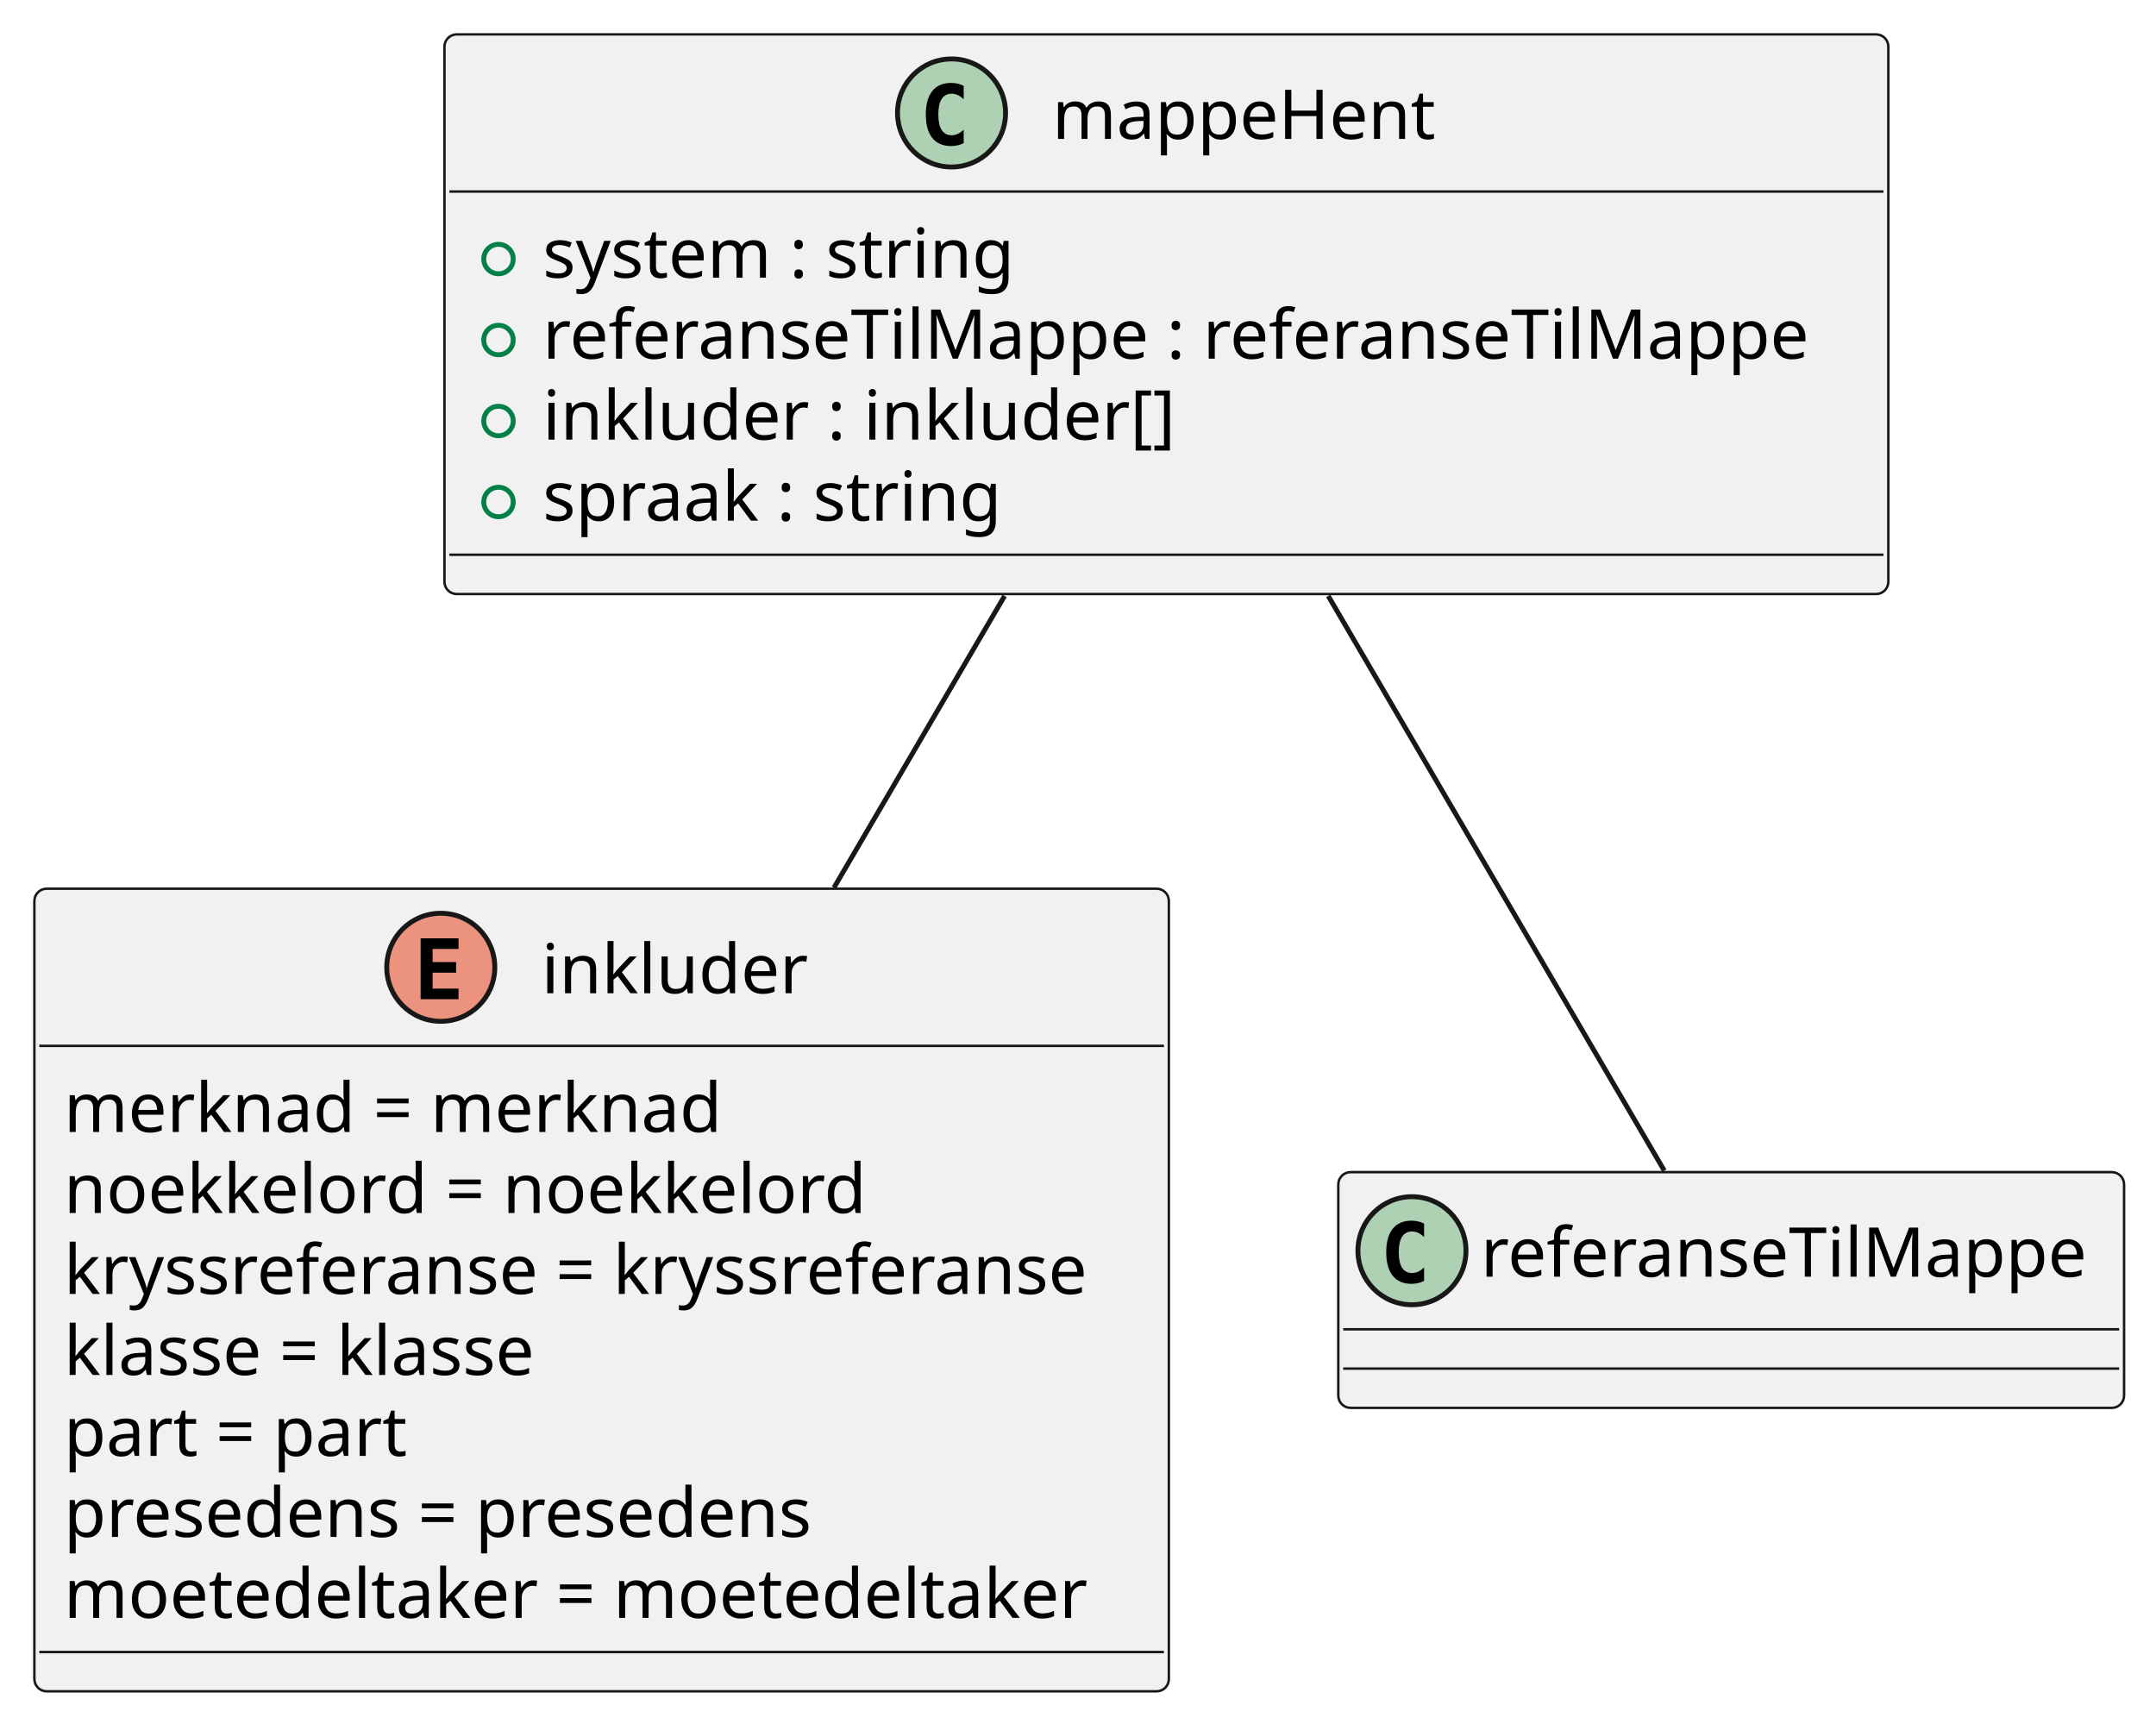
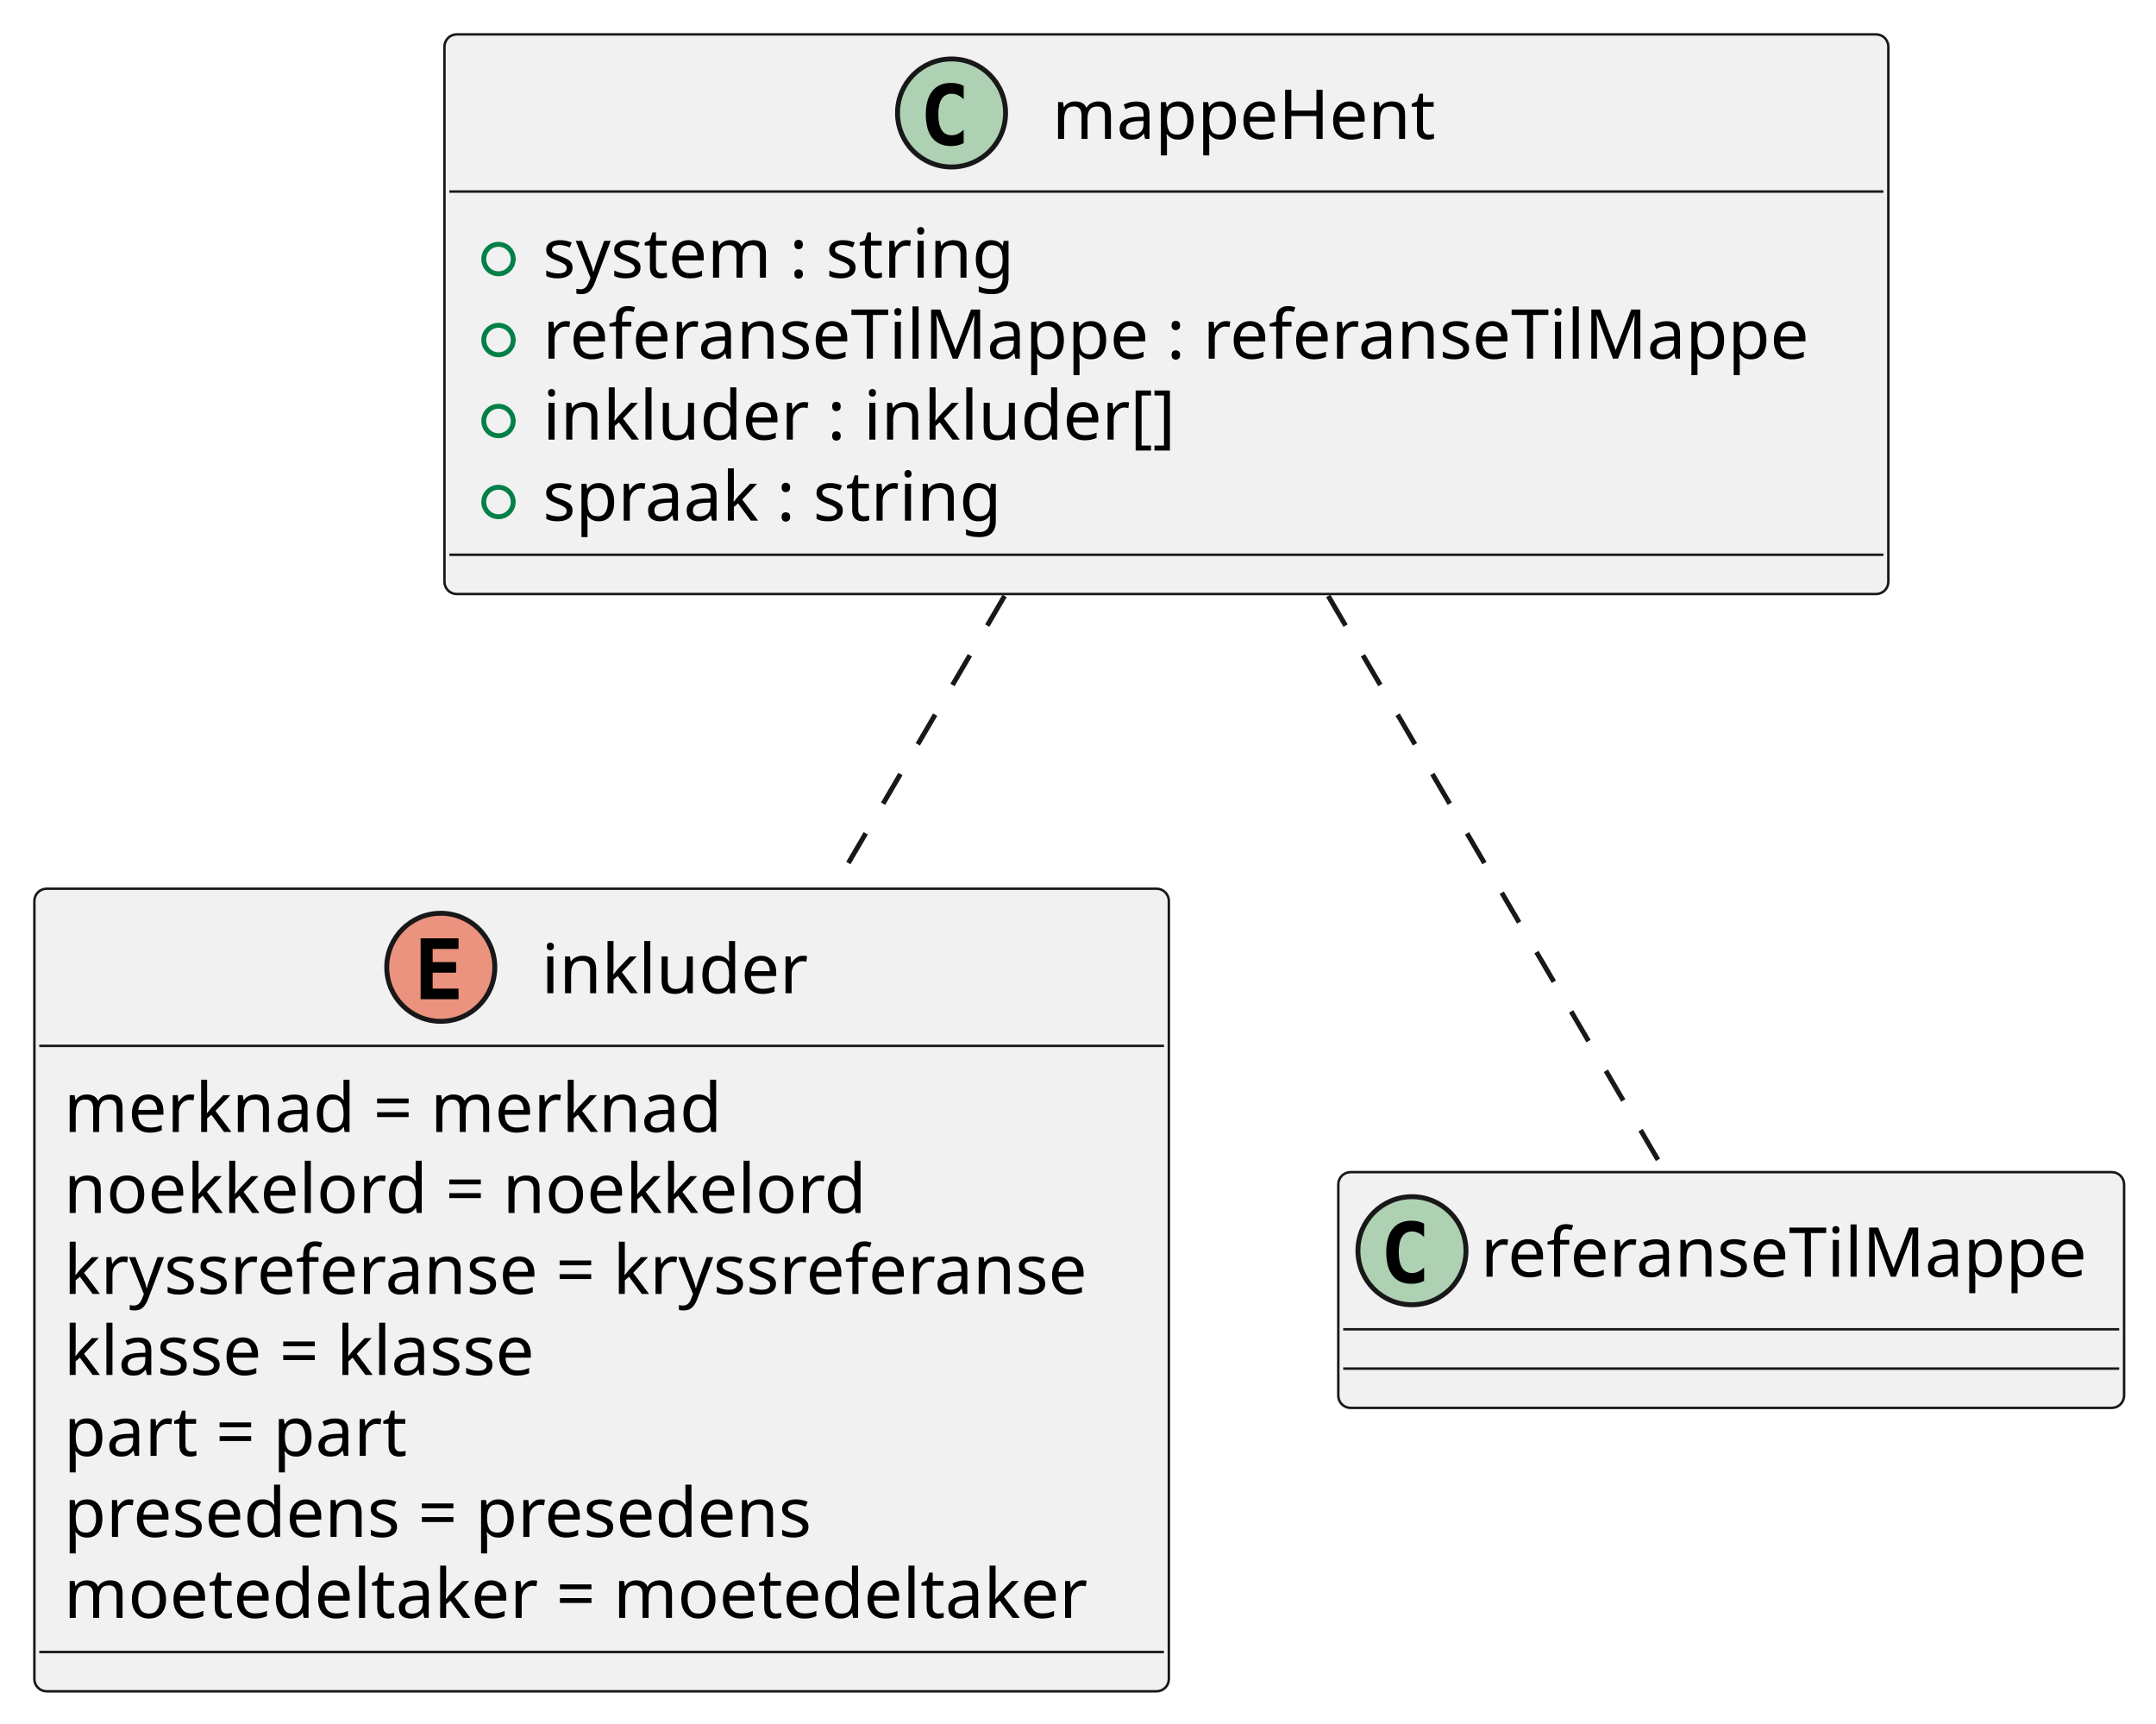
<svg xmlns="http://www.w3.org/2000/svg" contentStyleType="text/css" height="351px" preserveAspectRatio="none" style="width:439px;height:351px;background:#FFFFFF;" version="1.1" viewBox="0 0 439 351" width="439px" zoomAndPan="magnify">
  <defs />
  <g>
    <g id="elem_inkluder">
      <rect codeLine="2" fill="#F1F1F1" height="163.418" id="inkluder" rx="2.5" ry="2.5" style="stroke:#181818;stroke-width:0.5;" width="231" x="7" y="180.95" />
      <ellipse cx="89.75" cy="196.95" fill="#EB937F" rx="11" ry="11" style="stroke:#181818;stroke-width:1.0;" />
      <path d="M93.364,203.45 L85.644,203.45 L85.644,191.057 L93.364,191.057 L93.364,193.215 L88.093,193.215 L88.093,195.888 L92.866,195.888 L92.866,198.046 L88.093,198.046 L88.093,201.292 L93.364,201.292 Z " fill="#000000" />
      <text fill="#000000" font-family="sans-serif" font-size="14" lengthAdjust="spacing" textLength="57" x="110.25" y="202.241">inkluder</text>
      <line style="stroke:#181818;stroke-width:0.5;" x1="8" x2="237" y1="212.95" y2="212.95" />
      <text fill="#000000" font-family="sans-serif" font-size="14" lengthAdjust="spacing" textLength="141" x="13" y="230.485">merknad = merknad</text>
      <text fill="#000000" font-family="sans-serif" font-size="14" lengthAdjust="spacing" textLength="175" x="13" y="246.973">noekkelord = noekkelord</text>
      <text fill="#000000" font-family="sans-serif" font-size="14" lengthAdjust="spacing" textLength="219" x="13" y="263.462">kryssreferanse = kryssreferanse</text>
      <text fill="#000000" font-family="sans-serif" font-size="14" lengthAdjust="spacing" textLength="103" x="13" y="279.95">klasse = klasse</text>
      <text fill="#000000" font-family="sans-serif" font-size="14" lengthAdjust="spacing" textLength="75" x="13" y="296.438">part = part</text>
      <text fill="#000000" font-family="sans-serif" font-size="14" lengthAdjust="spacing" textLength="161" x="13" y="312.927">presedens = presedens</text>
      <text fill="#000000" font-family="sans-serif" font-size="14" lengthAdjust="spacing" textLength="217" x="13" y="329.415">moetedeltaker = moetedeltaker</text>
      <line style="stroke:#181818;stroke-width:0.5;" x1="8" x2="237" y1="336.368" y2="336.368" />
    </g>
    <g id="elem_mappeHent">
      <rect codeLine="11" fill="#F1F1F1" height="113.953" id="mappeHent" rx="2.5" ry="2.5" style="stroke:#181818;stroke-width:0.5;" width="294" x="90.5" y="7" />
      <ellipse cx="193.75" cy="23" fill="#ADD1B2" rx="11" ry="11" style="stroke:#181818;stroke-width:1.0;" />
      <path d="M196.223,29.143 Q195.642,29.442 195.003,29.591 Q194.364,29.741 193.658,29.741 Q191.151,29.741 189.832,28.089 Q188.512,26.437 188.512,23.316 Q188.512,20.186 189.832,18.535 Q191.151,16.883 193.658,16.883 Q194.364,16.883 195.011,17.032 Q195.659,17.182 196.223,17.48 L196.223,20.203 Q195.592,19.622 194.999,19.352 Q194.405,19.082 193.774,19.082 Q192.43,19.082 191.745,20.149 Q191.06,21.216 191.06,23.316 Q191.06,25.408 191.745,26.474 Q192.43,27.541 193.774,27.541 Q194.405,27.541 194.999,27.271 Q195.592,27.002 196.223,26.42 Z " fill="#000000" />
      <text fill="#000000" font-family="sans-serif" font-size="14" lengthAdjust="spacing" textLength="79" x="214.25" y="28.291">mappeHent</text>
      <line style="stroke:#181818;stroke-width:0.5;" x1="91.5" x2="383.5" y1="39" y2="39" />
      <ellipse cx="101.5" cy="52.744" fill="none" rx="3" ry="3" style="stroke:#038048;stroke-width:1.0;" />
      <text fill="#000000" font-family="sans-serif" font-size="14" lengthAdjust="spacing" textLength="99" x="110.5" y="56.535">system : string</text>
      <ellipse cx="101.5" cy="69.232" fill="none" rx="3" ry="3" style="stroke:#038048;stroke-width:1.0;" />
      <text fill="#000000" font-family="sans-serif" font-size="14" lengthAdjust="spacing" textLength="268" x="110.5" y="73.023">referanseTilMappe : referanseTilMappe</text>
      <ellipse cx="101.5" cy="85.721" fill="none" rx="3" ry="3" style="stroke:#038048;stroke-width:1.0;" />
      <text fill="#000000" font-family="sans-serif" font-size="14" lengthAdjust="spacing" textLength="136" x="110.5" y="89.512">inkluder : inkluder[]</text>
      <ellipse cx="101.5" cy="102.209" fill="none" rx="3" ry="3" style="stroke:#038048;stroke-width:1.0;" />
      <text fill="#000000" font-family="sans-serif" font-size="14" lengthAdjust="spacing" textLength="98" x="110.5" y="106">spraak : string</text>
      <line style="stroke:#181818;stroke-width:0.5;" x1="91.5" x2="383.5" y1="112.953" y2="112.953" />
    </g>
    <g id="elem_referanseTilMappe">
      <rect fill="#F1F1F1" height="48" id="referanseTilMappe" rx="2.5" ry="2.5" style="stroke:#181818;stroke-width:0.5;" width="160" x="272.5" y="238.66" />
      <ellipse cx="287.5" cy="254.66" fill="#ADD1B2" rx="11" ry="11" style="stroke:#181818;stroke-width:1.0;" />
      <path d="M289.973,260.803 Q289.392,261.102 288.753,261.251 Q288.114,261.401 287.408,261.401 Q284.901,261.401 283.582,259.749 Q282.262,258.097 282.262,254.976 Q282.262,251.846 283.582,250.195 Q284.901,248.543 287.408,248.543 Q288.114,248.543 288.761,248.692 Q289.409,248.842 289.973,249.141 L289.973,251.863 Q289.342,251.282 288.749,251.012 Q288.155,250.743 287.524,250.743 Q286.18,250.743 285.495,251.809 Q284.81,252.876 284.81,254.976 Q284.81,257.068 285.495,258.134 Q286.18,259.201 287.524,259.201 Q288.155,259.201 288.749,258.931 Q289.342,258.661 289.973,258.08 Z " fill="#000000" />
      <text fill="#000000" font-family="sans-serif" font-size="14" lengthAdjust="spacing" textLength="128" x="301.5" y="259.951">referanseTilMappe</text>
      <line style="stroke:#181818;stroke-width:0.5;" x1="273.5" x2="431.5" y1="270.66" y2="270.66" />
      <line style="stroke:#181818;stroke-width:0.5;" x1="273.5" x2="431.5" y1="278.66" y2="278.66" />
    </g>
    <g id="link_mappeHent_inkluder">
-       <path codeLine="18" d="M204.55,121.34 C193.73,139.84 181.48,160.78 169.81,180.74 " fill="none" id="mappeHent-inkluder" style="stroke:#181818;stroke-width:1.0;" />
+       <path codeLine="3" d="M204.55,121.34 C193.73,139.84 181.48,160.78 169.81,180.74 " fill="none" id="mappeHent-inkluder" style="stroke:#181818;stroke-width:1.0;stroke-dasharray:7.0,7.0;" />
    </g>
    <g id="link_mappeHent_referanseTilMappe">
-       <path codeLine="19" d="M270.45,121.34 C293.15,160.16 322.14,209.73 338.88,238.36 " fill="none" id="mappeHent-referanseTilMappe" style="stroke:#181818;stroke-width:1.0;" />
+       <path codeLine="4" d="M270.45,121.34 C293.15,160.16 322.14,209.73 338.88,238.36 " fill="none" id="mappeHent-referanseTilMappe" style="stroke:#181818;stroke-width:1.0;stroke-dasharray:7.0,7.0;" />
    </g>
  </g>
</svg>
